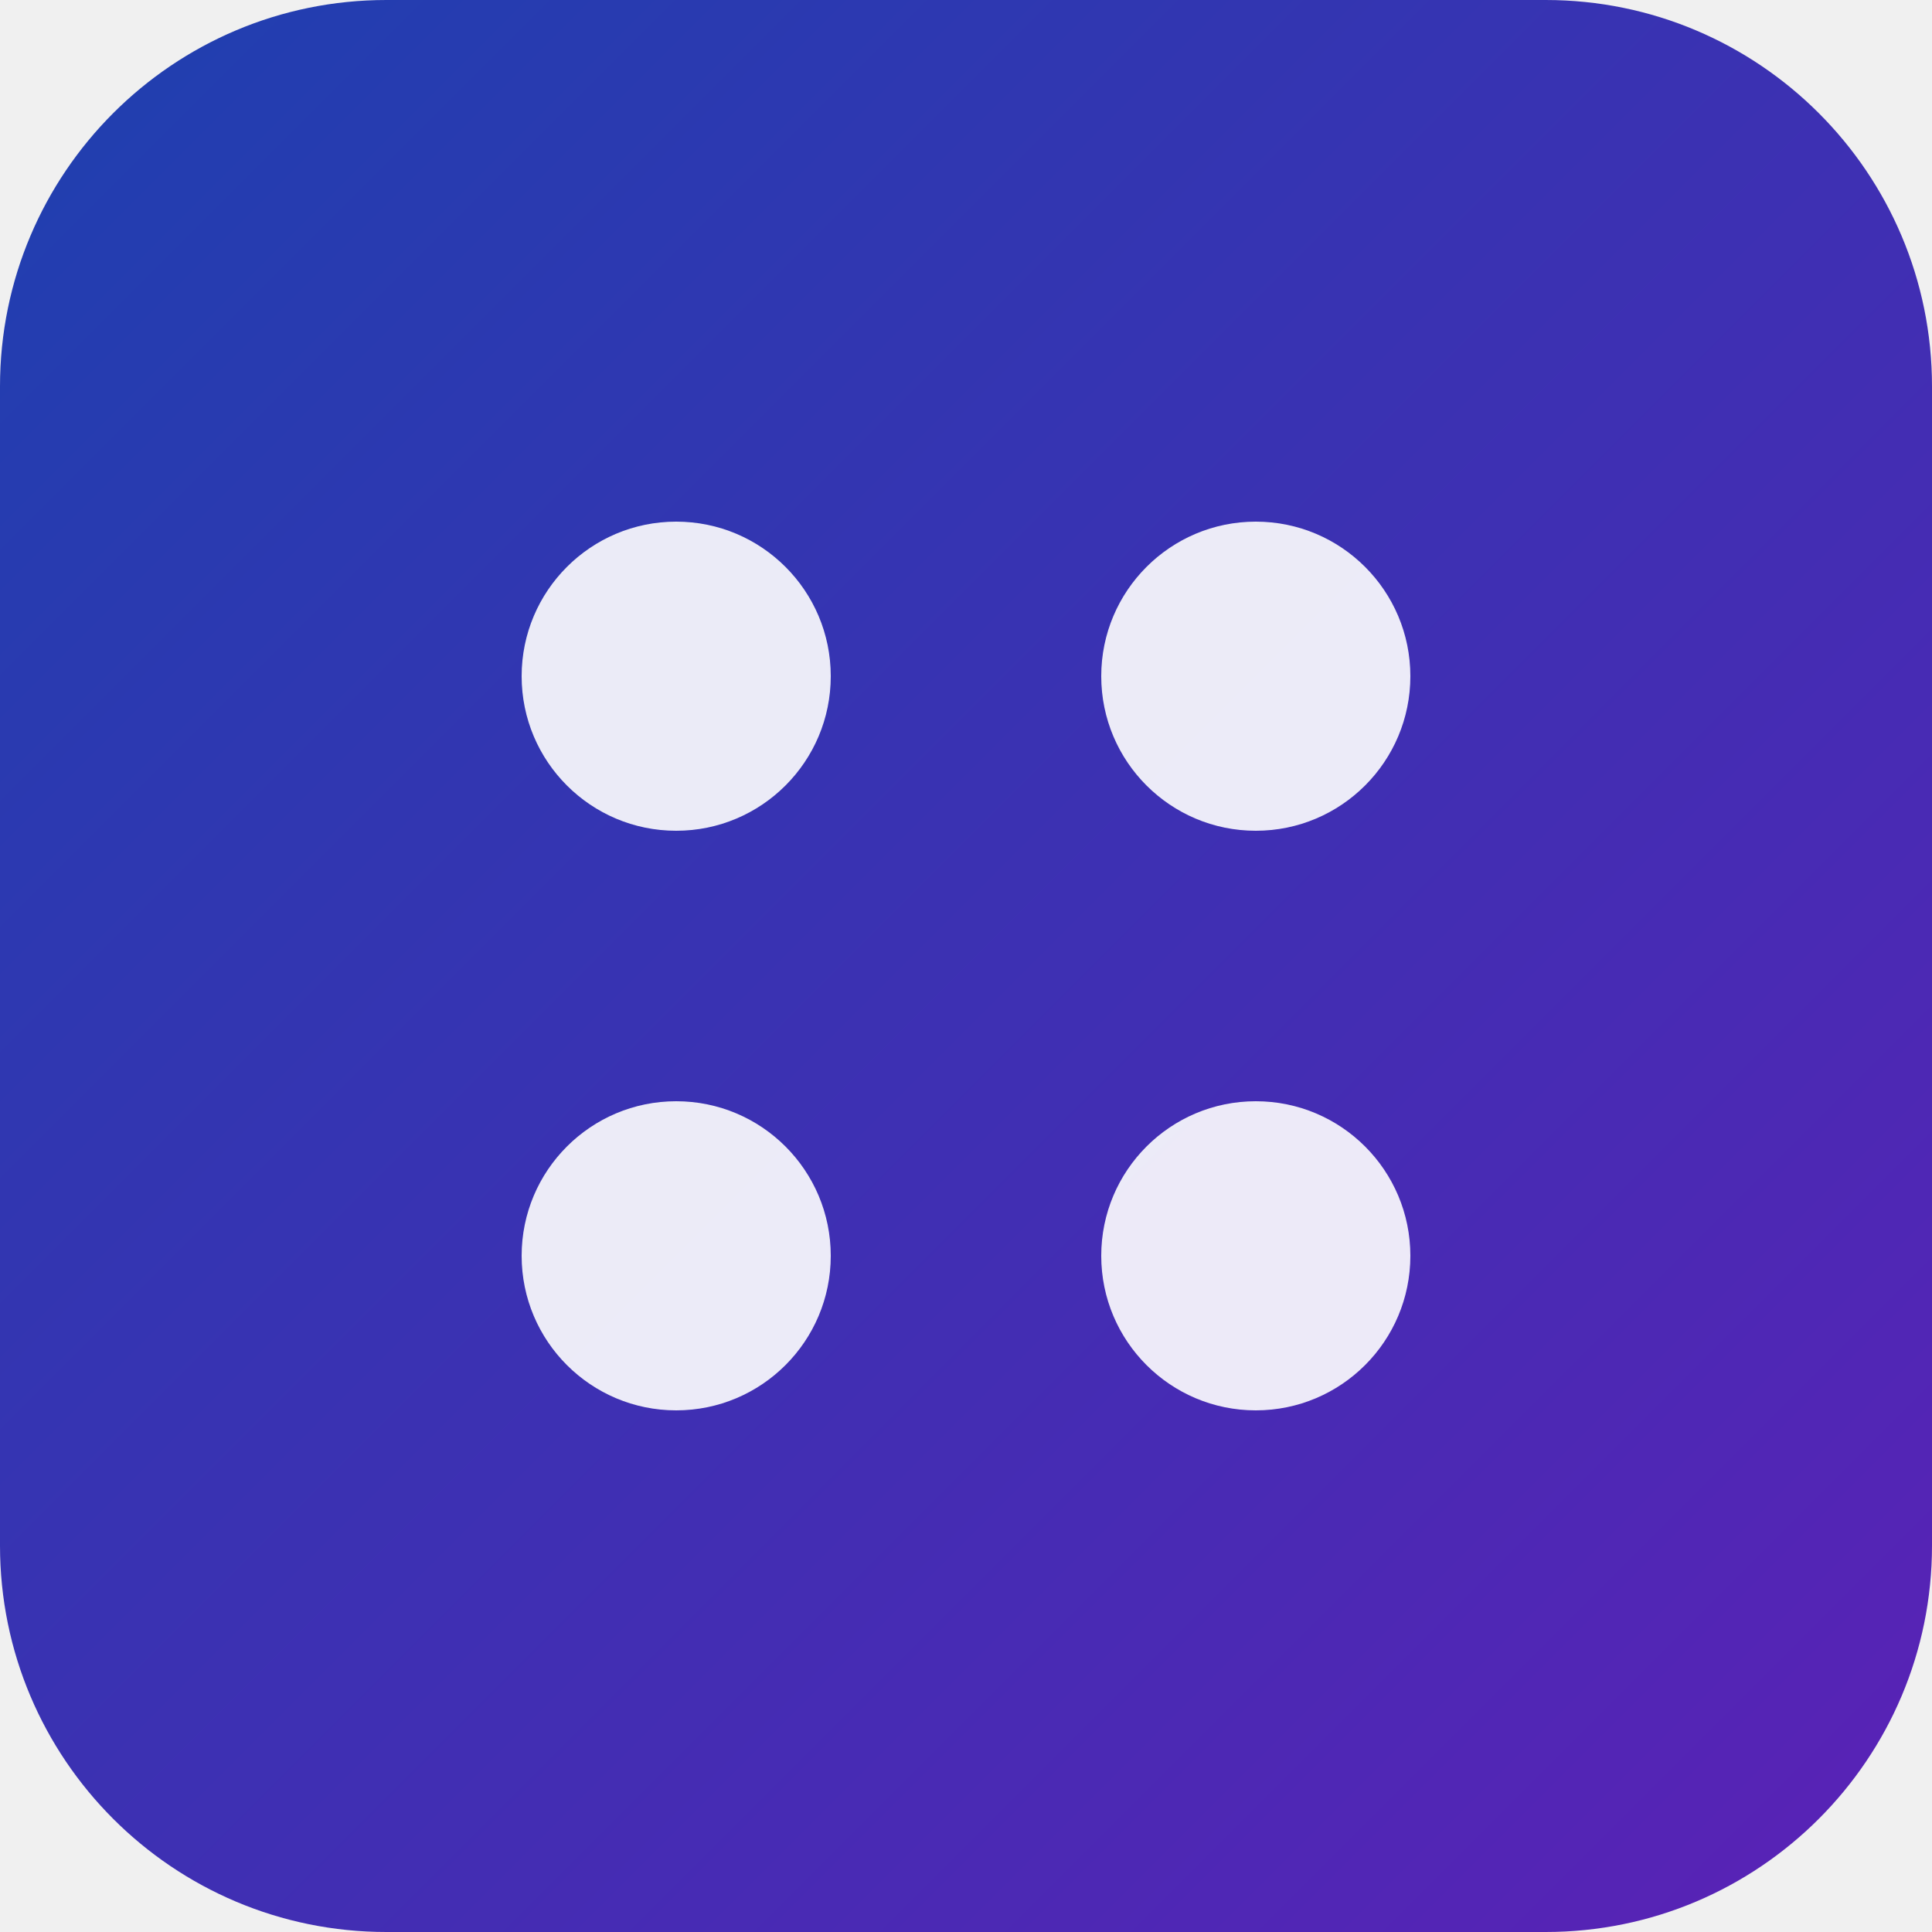
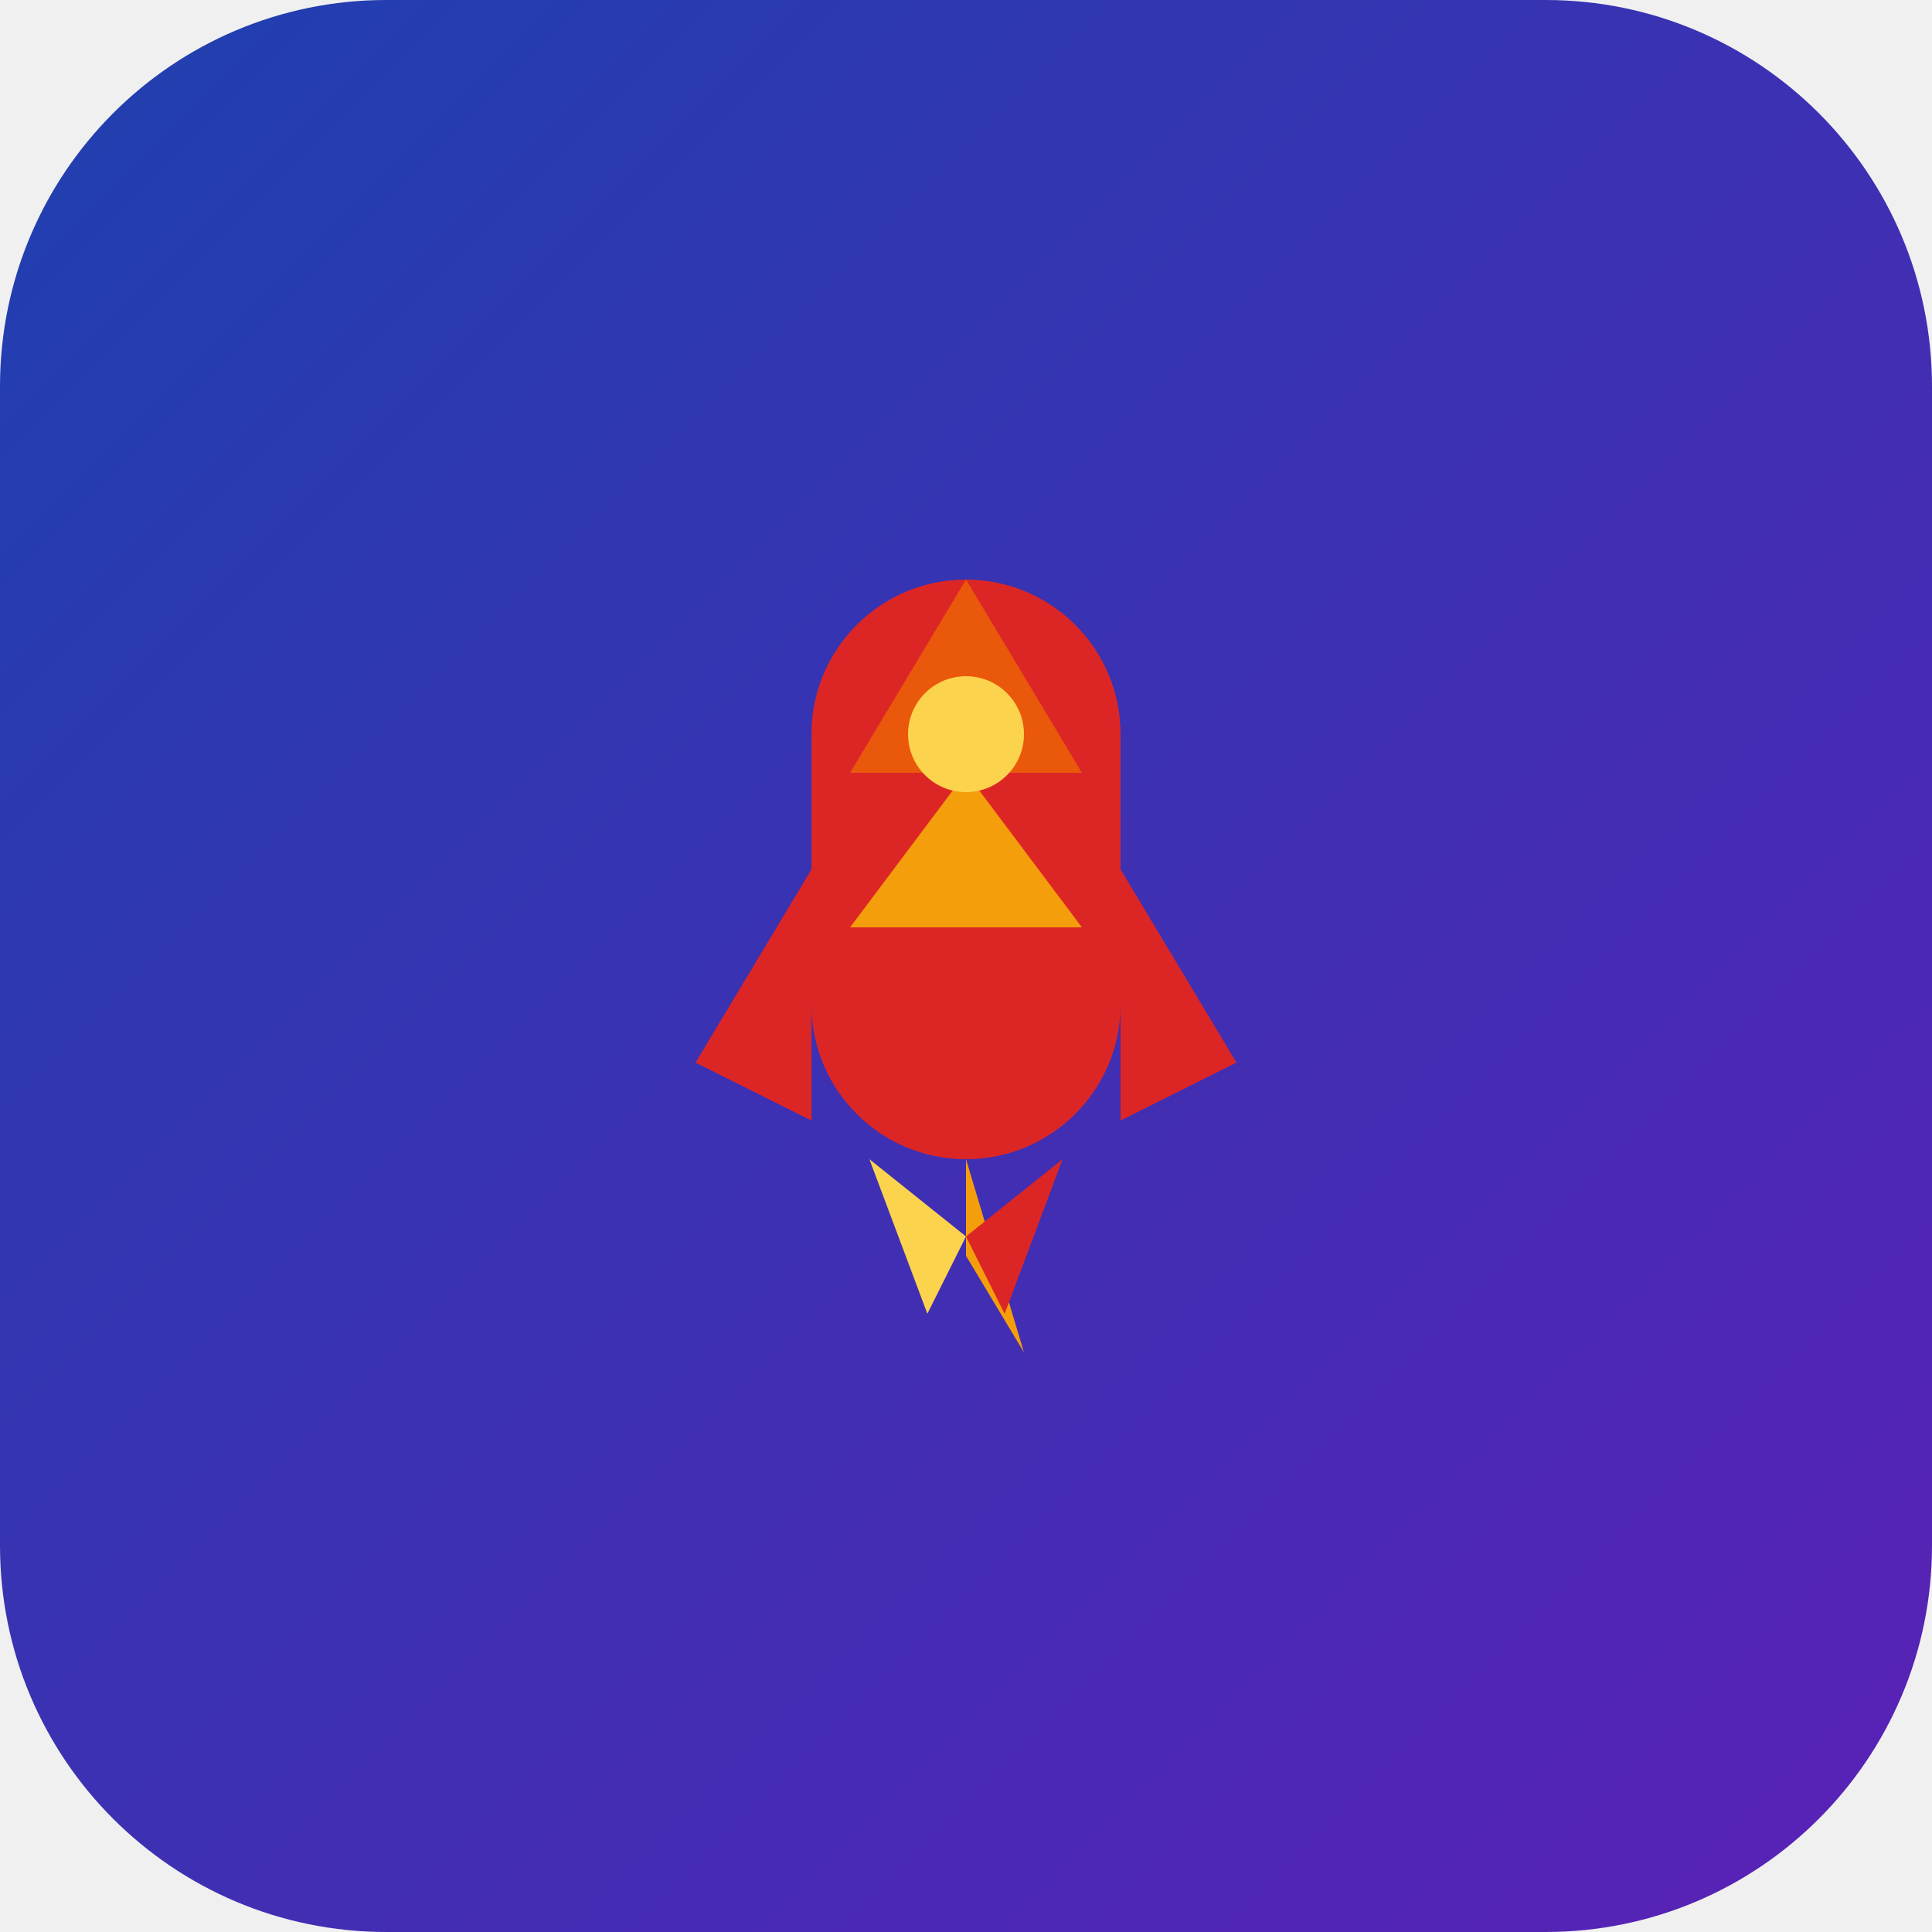
<svg xmlns="http://www.w3.org/2000/svg" viewBox="0 0 100 100">
  <defs>
    <linearGradient id="grad1" x1="0%" y1="0%" x2="100%" y2="100%">
      <stop offset="0%" style="stop-color:#1e40af;stop-opacity:1" />
      <stop offset="100%" style="stop-color:#5b21b6;stop-opacity:1" />
    </linearGradient>
  </defs>
  <rect width="100" height="100" fill="url(#grad1)" rx="20" />
  <g transform="translate(50, 50)">
-     <circle cx="-15" cy="-15" r="8" fill="white" opacity="0.9" />
-     <circle cx="15" cy="-15" r="8" fill="white" opacity="0.9" />
-     <circle cx="-15" cy="15" r="8" fill="white" opacity="0.9" />
-     <circle cx="15" cy="15" r="8" fill="white" opacity="0.9" />
+     <rect x="-8" y="-20" width="16" height="30" rx="8" fill="#DC2626" />
+     <polygon points="0,-20 -6,-10 6,-10" fill="#EA580C" />
+     <polygon points="0,-10 -6,-2 6,-2" fill="#F59E0B" />
+     <circle cx="0" cy="-12" r="3" fill="#FCD34D" />
+     <polygon points="-8,-5 -14,5 -8,8" fill="#DC2626" />
+     <polygon points="8,-5 14,5 8,8" fill="#DC2626" />
+     <polygon points="-5,10 -2,18 0,14" fill="#FCD34D" />
+     <polygon points="0,10 3,20 0,15" fill="#F59E0B" />
+     <polygon points="5,10 2,18 0,14" fill="#DC2626" />
  </g>
</svg>
